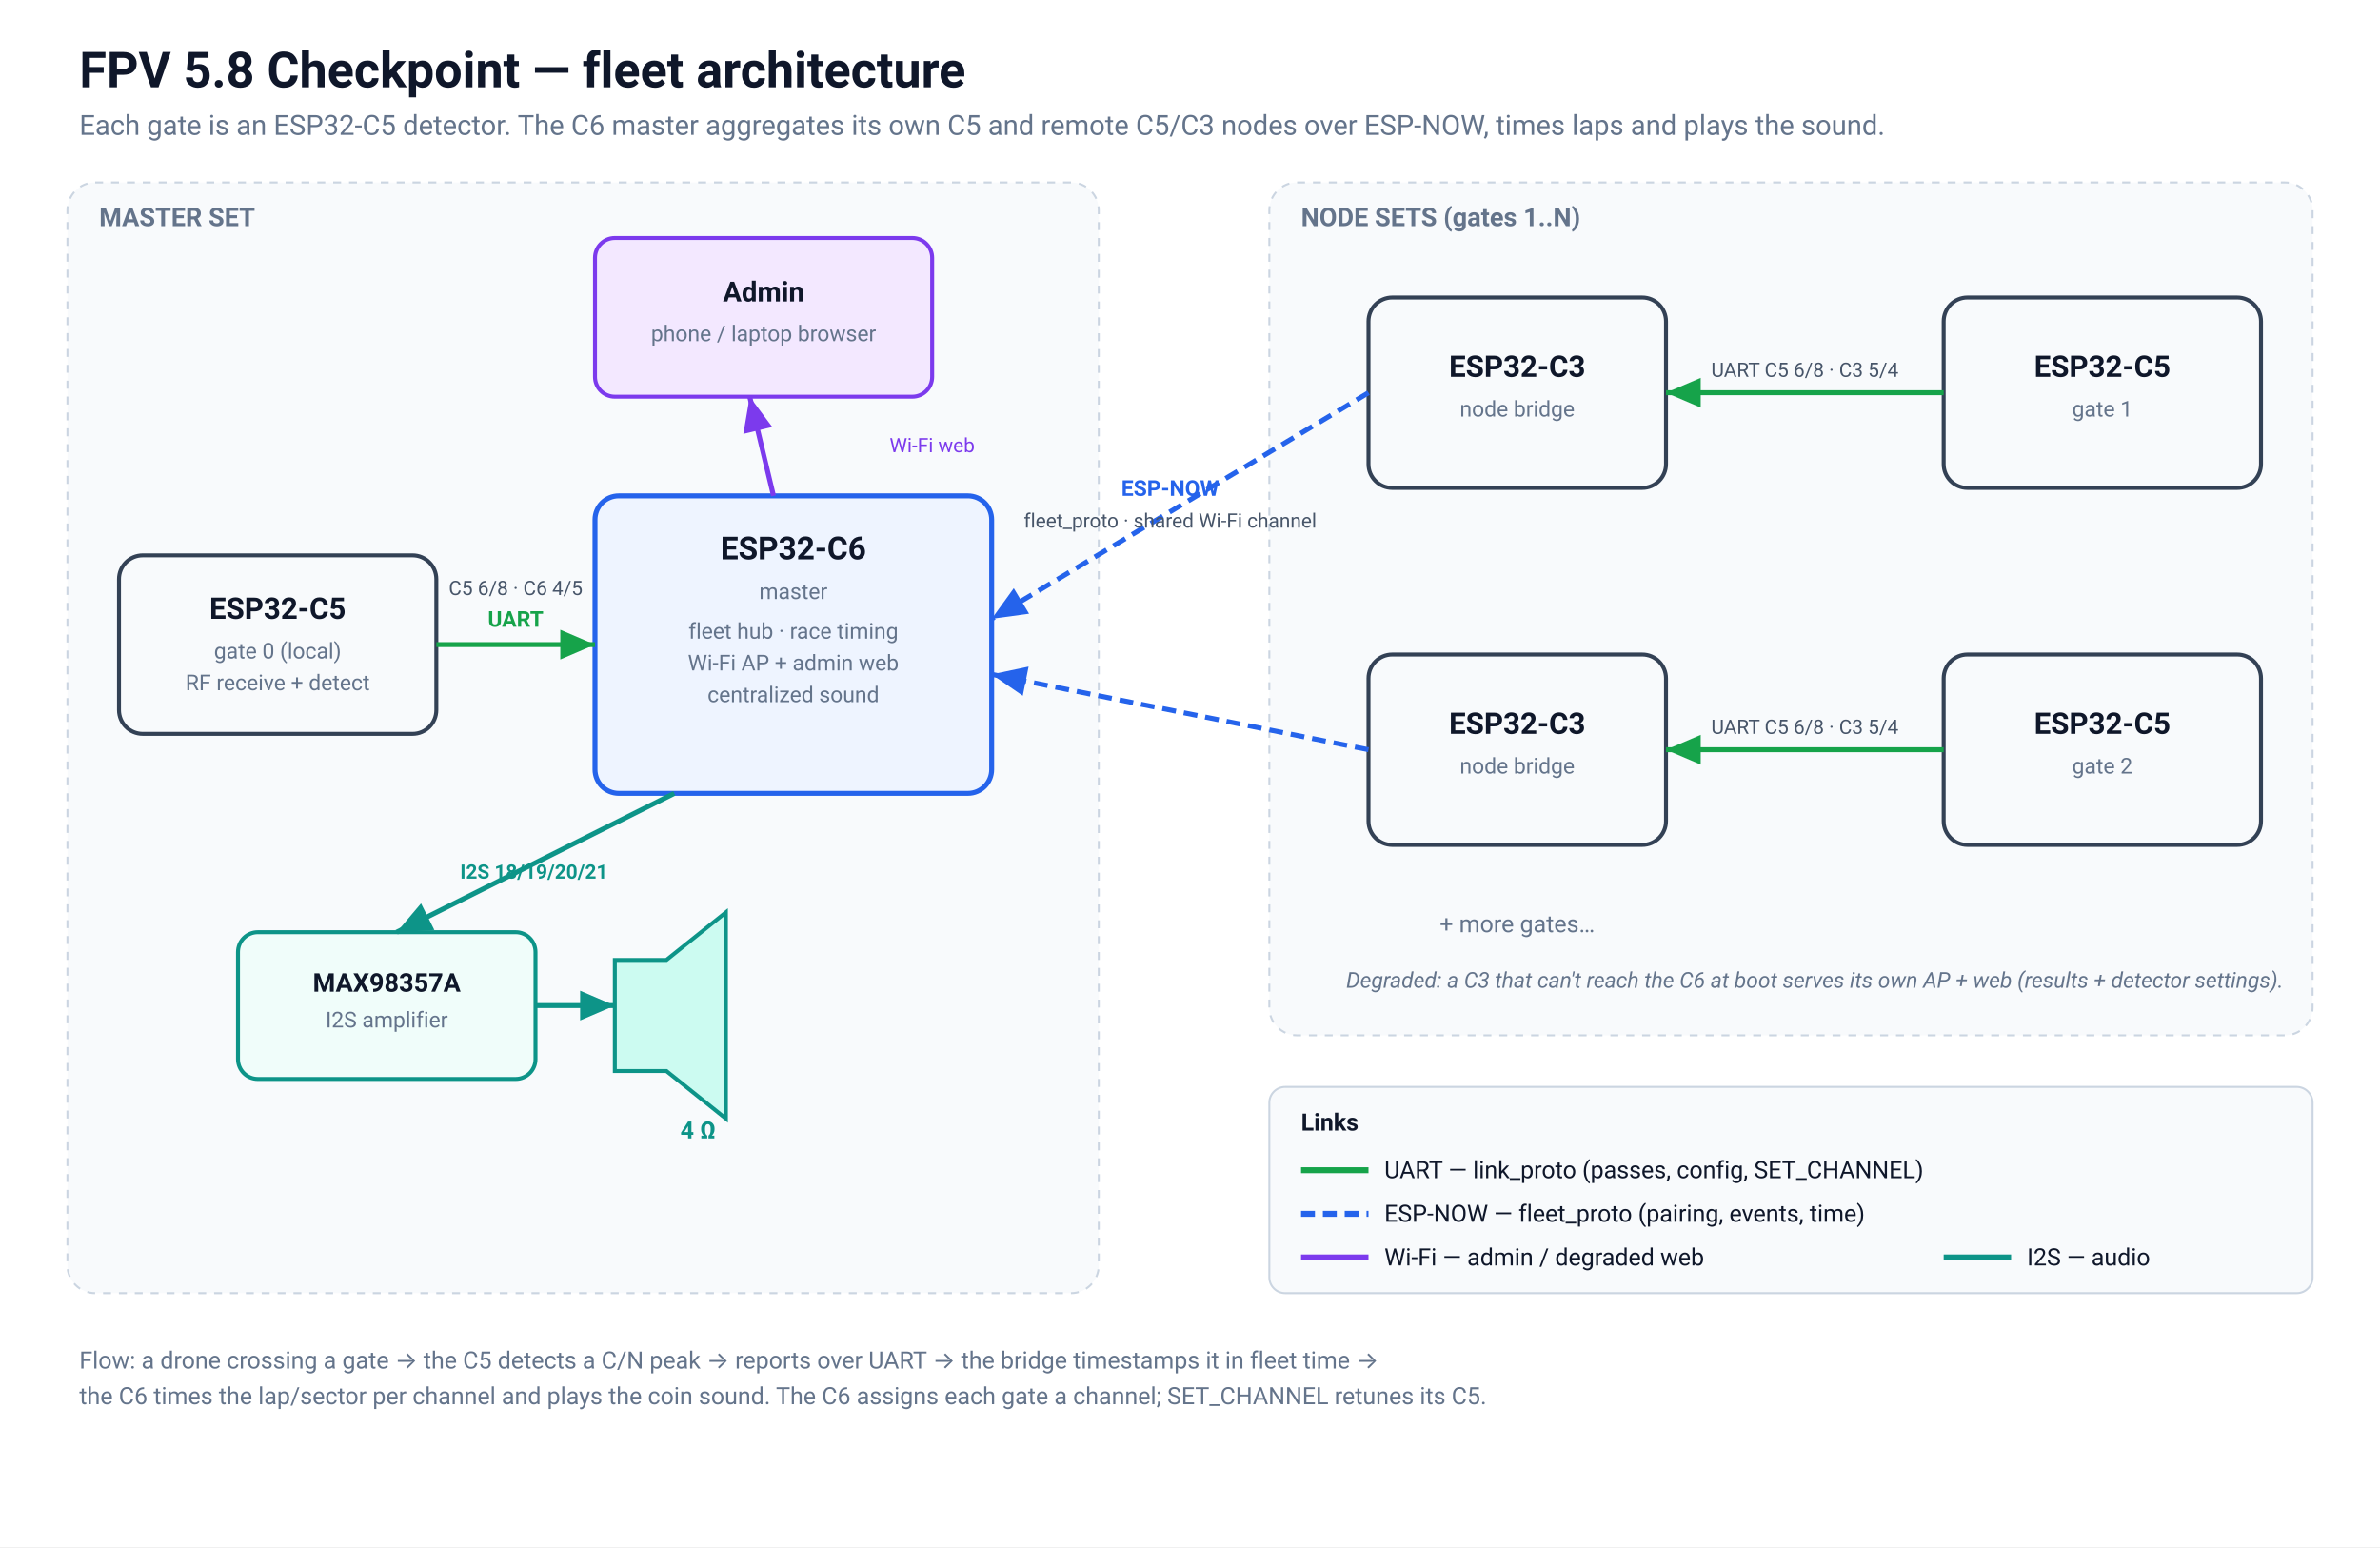
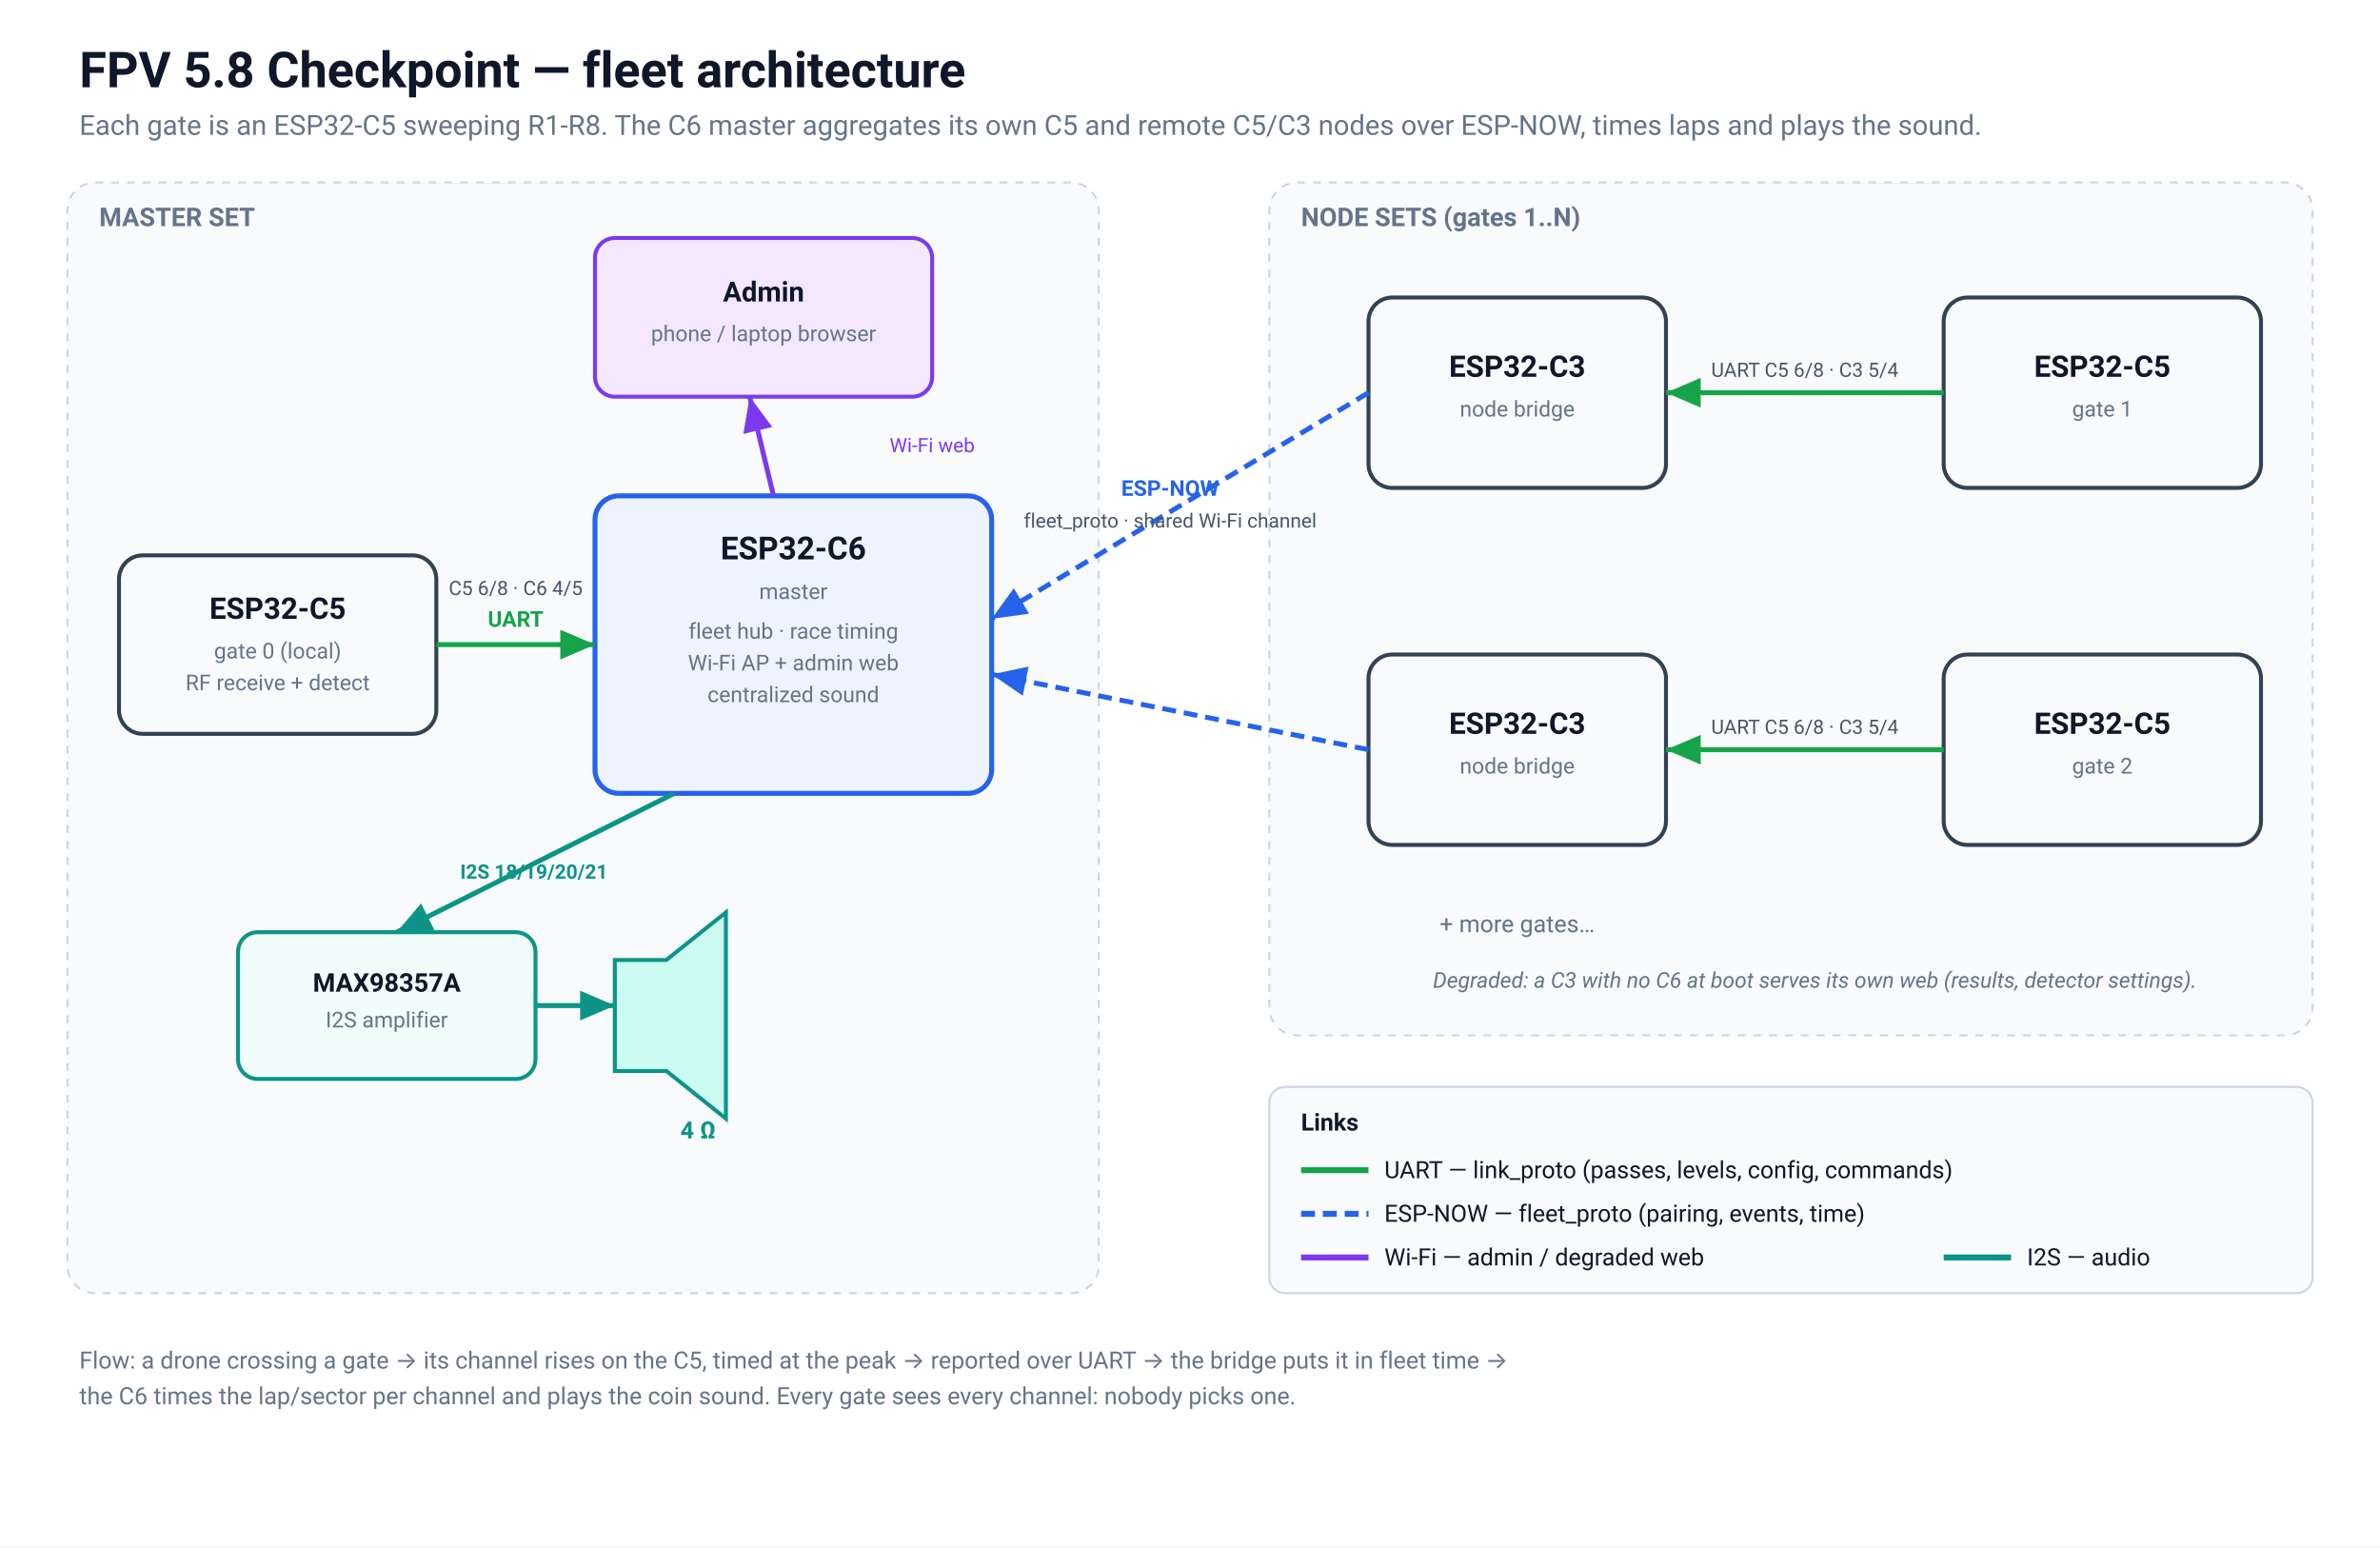
<svg xmlns="http://www.w3.org/2000/svg" viewBox="0 0 1200 780" font-family="system-ui, -apple-system, Segoe UI, Roboto, sans-serif">
  <defs>
    <marker id="aGreen" markerWidth="9" markerHeight="9" refX="7" refY="3" orient="auto">
      <path d="M0,0 L7,3 L0,6 Z" fill="#16a34a" />
    </marker>
    <marker id="aBlue" markerWidth="9" markerHeight="9" refX="7" refY="3" orient="auto">
      <path d="M0,0 L7,3 L0,6 Z" fill="#2563eb" />
    </marker>
    <marker id="aViolet" markerWidth="9" markerHeight="9" refX="7" refY="3" orient="auto">
      <path d="M0,0 L7,3 L0,6 Z" fill="#7c3aed" />
    </marker>
    <marker id="aTeal" markerWidth="9" markerHeight="9" refX="7" refY="3" orient="auto">
      <path d="M0,0 L7,3 L0,6 Z" fill="#0d9488" />
    </marker>
  </defs>
  <rect x="0" y="0" width="1200" height="780" fill="#ffffff" />
  <text x="40" y="44" font-size="25" font-weight="700" fill="#0f172a">FPV 5.8 Checkpoint — fleet architecture</text>
-   <text x="40" y="68" font-size="14" fill="#64748b">Each gate is an ESP32-C5 detector. The C6 master aggregates its own C5 and remote C5/C3 nodes over ESP-NOW, times laps and plays the sound.</text>
+   <text x="40" y="68" font-size="14" fill="#64748b">Each gate is an ESP32-C5 sweeping R1-R8. The C6 master aggregates its own C5 and remote C5/C3 nodes over ESP-NOW, times laps and plays the sound.</text>
  <rect x="34" y="92" width="520" height="560" rx="14" fill="#f8fafc" stroke="#cbd5e1" stroke-dasharray="4 4" />
  <text x="50" y="114" font-size="13" font-weight="700" fill="#64748b">MASTER SET</text>
  <rect x="300" y="120" width="170" height="80" rx="10" fill="#f3e8ff" stroke="#7c3aed" stroke-width="2" />
  <text x="385" y="152" font-size="14" font-weight="700" fill="#0f172a" text-anchor="middle">Admin</text>
  <text x="385" y="172" font-size="11" fill="#64748b" text-anchor="middle">phone / laptop browser</text>
  <rect x="300" y="250" width="200" height="150" rx="12" fill="#eef4ff" stroke="#2563eb" stroke-width="2.5" />
  <text x="400" y="282" font-size="16" font-weight="700" fill="#0f172a" text-anchor="middle">ESP32-C6</text>
  <text x="400" y="302" font-size="11" fill="#64748b" text-anchor="middle">master</text>
  <text x="400" y="322" font-size="11" fill="#64748b" text-anchor="middle">fleet hub · race timing</text>
  <text x="400" y="338" font-size="11" fill="#64748b" text-anchor="middle">Wi-Fi AP + admin web</text>
  <text x="400" y="354" font-size="11" fill="#64748b" text-anchor="middle">centralized sound</text>
  <rect x="60" y="280" width="160" height="90" rx="12" fill="#f8fafc" stroke="#334155" stroke-width="2" />
  <text x="140" y="312" font-size="15" font-weight="700" fill="#0f172a" text-anchor="middle">ESP32-C5</text>
  <text x="140" y="332" font-size="11" fill="#64748b" text-anchor="middle">gate 0 (local)</text>
  <text x="140" y="348" font-size="11" fill="#64748b" text-anchor="middle">RF receive + detect</text>
  <rect x="120" y="470" width="150" height="74" rx="10" fill="#f0fdfa" stroke="#0d9488" stroke-width="2" />
  <text x="195" y="500" font-size="13" font-weight="700" fill="#0f172a" text-anchor="middle">MAX98357A</text>
  <text x="195" y="518" font-size="11" fill="#64748b" text-anchor="middle">I2S amplifier</text>
  <path d="M310,484 h26 l30,-24 v104 l-30,-24 h-26 Z" fill="#ccfbf1" stroke="#0d9488" stroke-width="2" />
  <text x="352" y="574" font-size="12" font-weight="600" fill="#0d9488" text-anchor="middle">4 Ω</text>
  <line x1="220" y1="325" x2="300" y2="325" stroke="#16a34a" stroke-width="2.5" marker-end="url(#aGreen)" />
  <text x="260" y="316" font-size="11" fill="#16a34a" text-anchor="middle" font-weight="600">UART</text>
  <text x="260" y="300" font-size="10" fill="#475569" text-anchor="middle">C5 6/8 · C6 4/5</text>
  <line x1="340" y1="400" x2="200" y2="470" stroke="#0d9488" stroke-width="2.5" marker-end="url(#aTeal)" />
  <text x="232" y="443" font-size="10" fill="#0d9488" font-weight="600">I2S 18/19/20/21</text>
  <line x1="270" y1="507" x2="310" y2="507" stroke="#0d9488" stroke-width="2.5" marker-end="url(#aTeal)" />
  <line x1="390" y1="250" x2="378" y2="200" stroke="#7c3aed" stroke-width="2.5" marker-end="url(#aViolet)" />
  <text x="470" y="228" font-size="10" fill="#7c3aed" text-anchor="middle">Wi-Fi web</text>
  <rect x="640" y="92" width="526" height="430" rx="14" fill="#f8fafc" stroke="#cbd5e1" stroke-dasharray="4 4" />
  <text x="656" y="114" font-size="13" font-weight="700" fill="#64748b">NODE SETS (gates 1..N)</text>
  <rect x="690" y="150" width="150" height="96" rx="12" fill="#f8fafc" stroke="#334155" stroke-width="2" />
  <text x="765" y="190" font-size="15" font-weight="700" fill="#0f172a" text-anchor="middle">ESP32-C3</text>
  <text x="765" y="210" font-size="11" fill="#64748b" text-anchor="middle">node bridge</text>
  <rect x="980" y="150" width="160" height="96" rx="12" fill="#f8fafc" stroke="#334155" stroke-width="2" />
  <text x="1060" y="190" font-size="15" font-weight="700" fill="#0f172a" text-anchor="middle">ESP32-C5</text>
  <text x="1060" y="210" font-size="11" fill="#64748b" text-anchor="middle">gate 1</text>
  <line x1="980" y1="198" x2="840" y2="198" stroke="#16a34a" stroke-width="2.5" marker-end="url(#aGreen)" />
  <text x="910" y="190" font-size="10" fill="#475569" text-anchor="middle">UART C5 6/8 · C3 5/4</text>
  <rect x="690" y="330" width="150" height="96" rx="12" fill="#f8fafc" stroke="#334155" stroke-width="2" />
  <text x="765" y="370" font-size="15" font-weight="700" fill="#0f172a" text-anchor="middle">ESP32-C3</text>
  <text x="765" y="390" font-size="11" fill="#64748b" text-anchor="middle">node bridge</text>
  <rect x="980" y="330" width="160" height="96" rx="12" fill="#f8fafc" stroke="#334155" stroke-width="2" />
  <text x="1060" y="370" font-size="15" font-weight="700" fill="#0f172a" text-anchor="middle">ESP32-C5</text>
  <text x="1060" y="390" font-size="11" fill="#64748b" text-anchor="middle">gate 2</text>
  <line x1="980" y1="378" x2="840" y2="378" stroke="#16a34a" stroke-width="2.5" marker-end="url(#aGreen)" />
  <text x="910" y="370" font-size="10" fill="#475569" text-anchor="middle">UART C5 6/8 · C3 5/4</text>
  <text x="765" y="470" font-size="12" fill="#64748b" text-anchor="middle">+ more gates…</text>
-   <text x="915" y="498" font-size="11" fill="#64748b" text-anchor="middle" font-style="italic">Degraded: a C3 that can't reach the C6 at boot serves its own AP + web (results + detector settings).</text>
+   <text x="915" y="498" font-size="11" fill="#64748b" text-anchor="middle" font-style="italic">Degraded: a C3 with no C6 at boot serves its own web (results, detector settings).</text>
  <line x1="690" y1="198" x2="500" y2="312" stroke="#2563eb" stroke-width="2.5" stroke-dasharray="7 4" marker-end="url(#aBlue)" />
  <line x1="690" y1="378" x2="500" y2="340" stroke="#2563eb" stroke-width="2.5" stroke-dasharray="7 4" marker-end="url(#aBlue)" />
  <text x="590" y="250" font-size="11" fill="#2563eb" font-weight="600" text-anchor="middle">ESP-NOW</text>
  <text x="590" y="266" font-size="10" fill="#475569" text-anchor="middle">fleet_proto · shared Wi-Fi channel</text>
-   <text x="40" y="690" font-size="12" fill="#64748b">Flow: a drone crossing a gate → the C5 detects a C/N peak → reports over UART → the bridge timestamps it in fleet time →</text>
-   <text x="40" y="708" font-size="12" fill="#64748b">the C6 times the lap/sector per channel and plays the coin sound. The C6 assigns each gate a channel; SET_CHANNEL retunes its C5.</text>
+   <text x="40" y="690" font-size="12" fill="#64748b">Flow: a drone crossing a gate → its channel rises on the C5, timed at the peak → reported over UART → the bridge puts it in fleet time →</text>
+   <text x="40" y="708" font-size="12" fill="#64748b">the C6 times the lap/sector per channel and plays the coin sound. Every gate sees every channel: nobody picks one.</text>
  <g font-size="12" fill="#0f172a">
    <rect x="640" y="548" width="526" height="104" rx="8" fill="#f8fafc" stroke="#cbd5e1" />
    <text x="656" y="570" font-weight="700">Links</text>
    <line x1="656" y1="590" x2="690" y2="590" stroke="#16a34a" stroke-width="3" />
-     <text x="698" y="594">UART — link_proto (passes, config, SET_CHANNEL)</text>
+     <text x="698" y="594">UART — link_proto (passes, levels, config, commands)</text>
    <line x1="656" y1="612" x2="690" y2="612" stroke="#2563eb" stroke-width="3" stroke-dasharray="7 4" />
    <text x="698" y="616">ESP-NOW — fleet_proto (pairing, events, time)</text>
    <line x1="656" y1="634" x2="690" y2="634" stroke="#7c3aed" stroke-width="3" />
    <text x="698" y="638">Wi-Fi — admin / degraded web</text>
    <line x1="980" y1="634" x2="1014" y2="634" stroke="#0d9488" stroke-width="3" />
    <text x="1022" y="638">I2S — audio</text>
  </g>
</svg>
